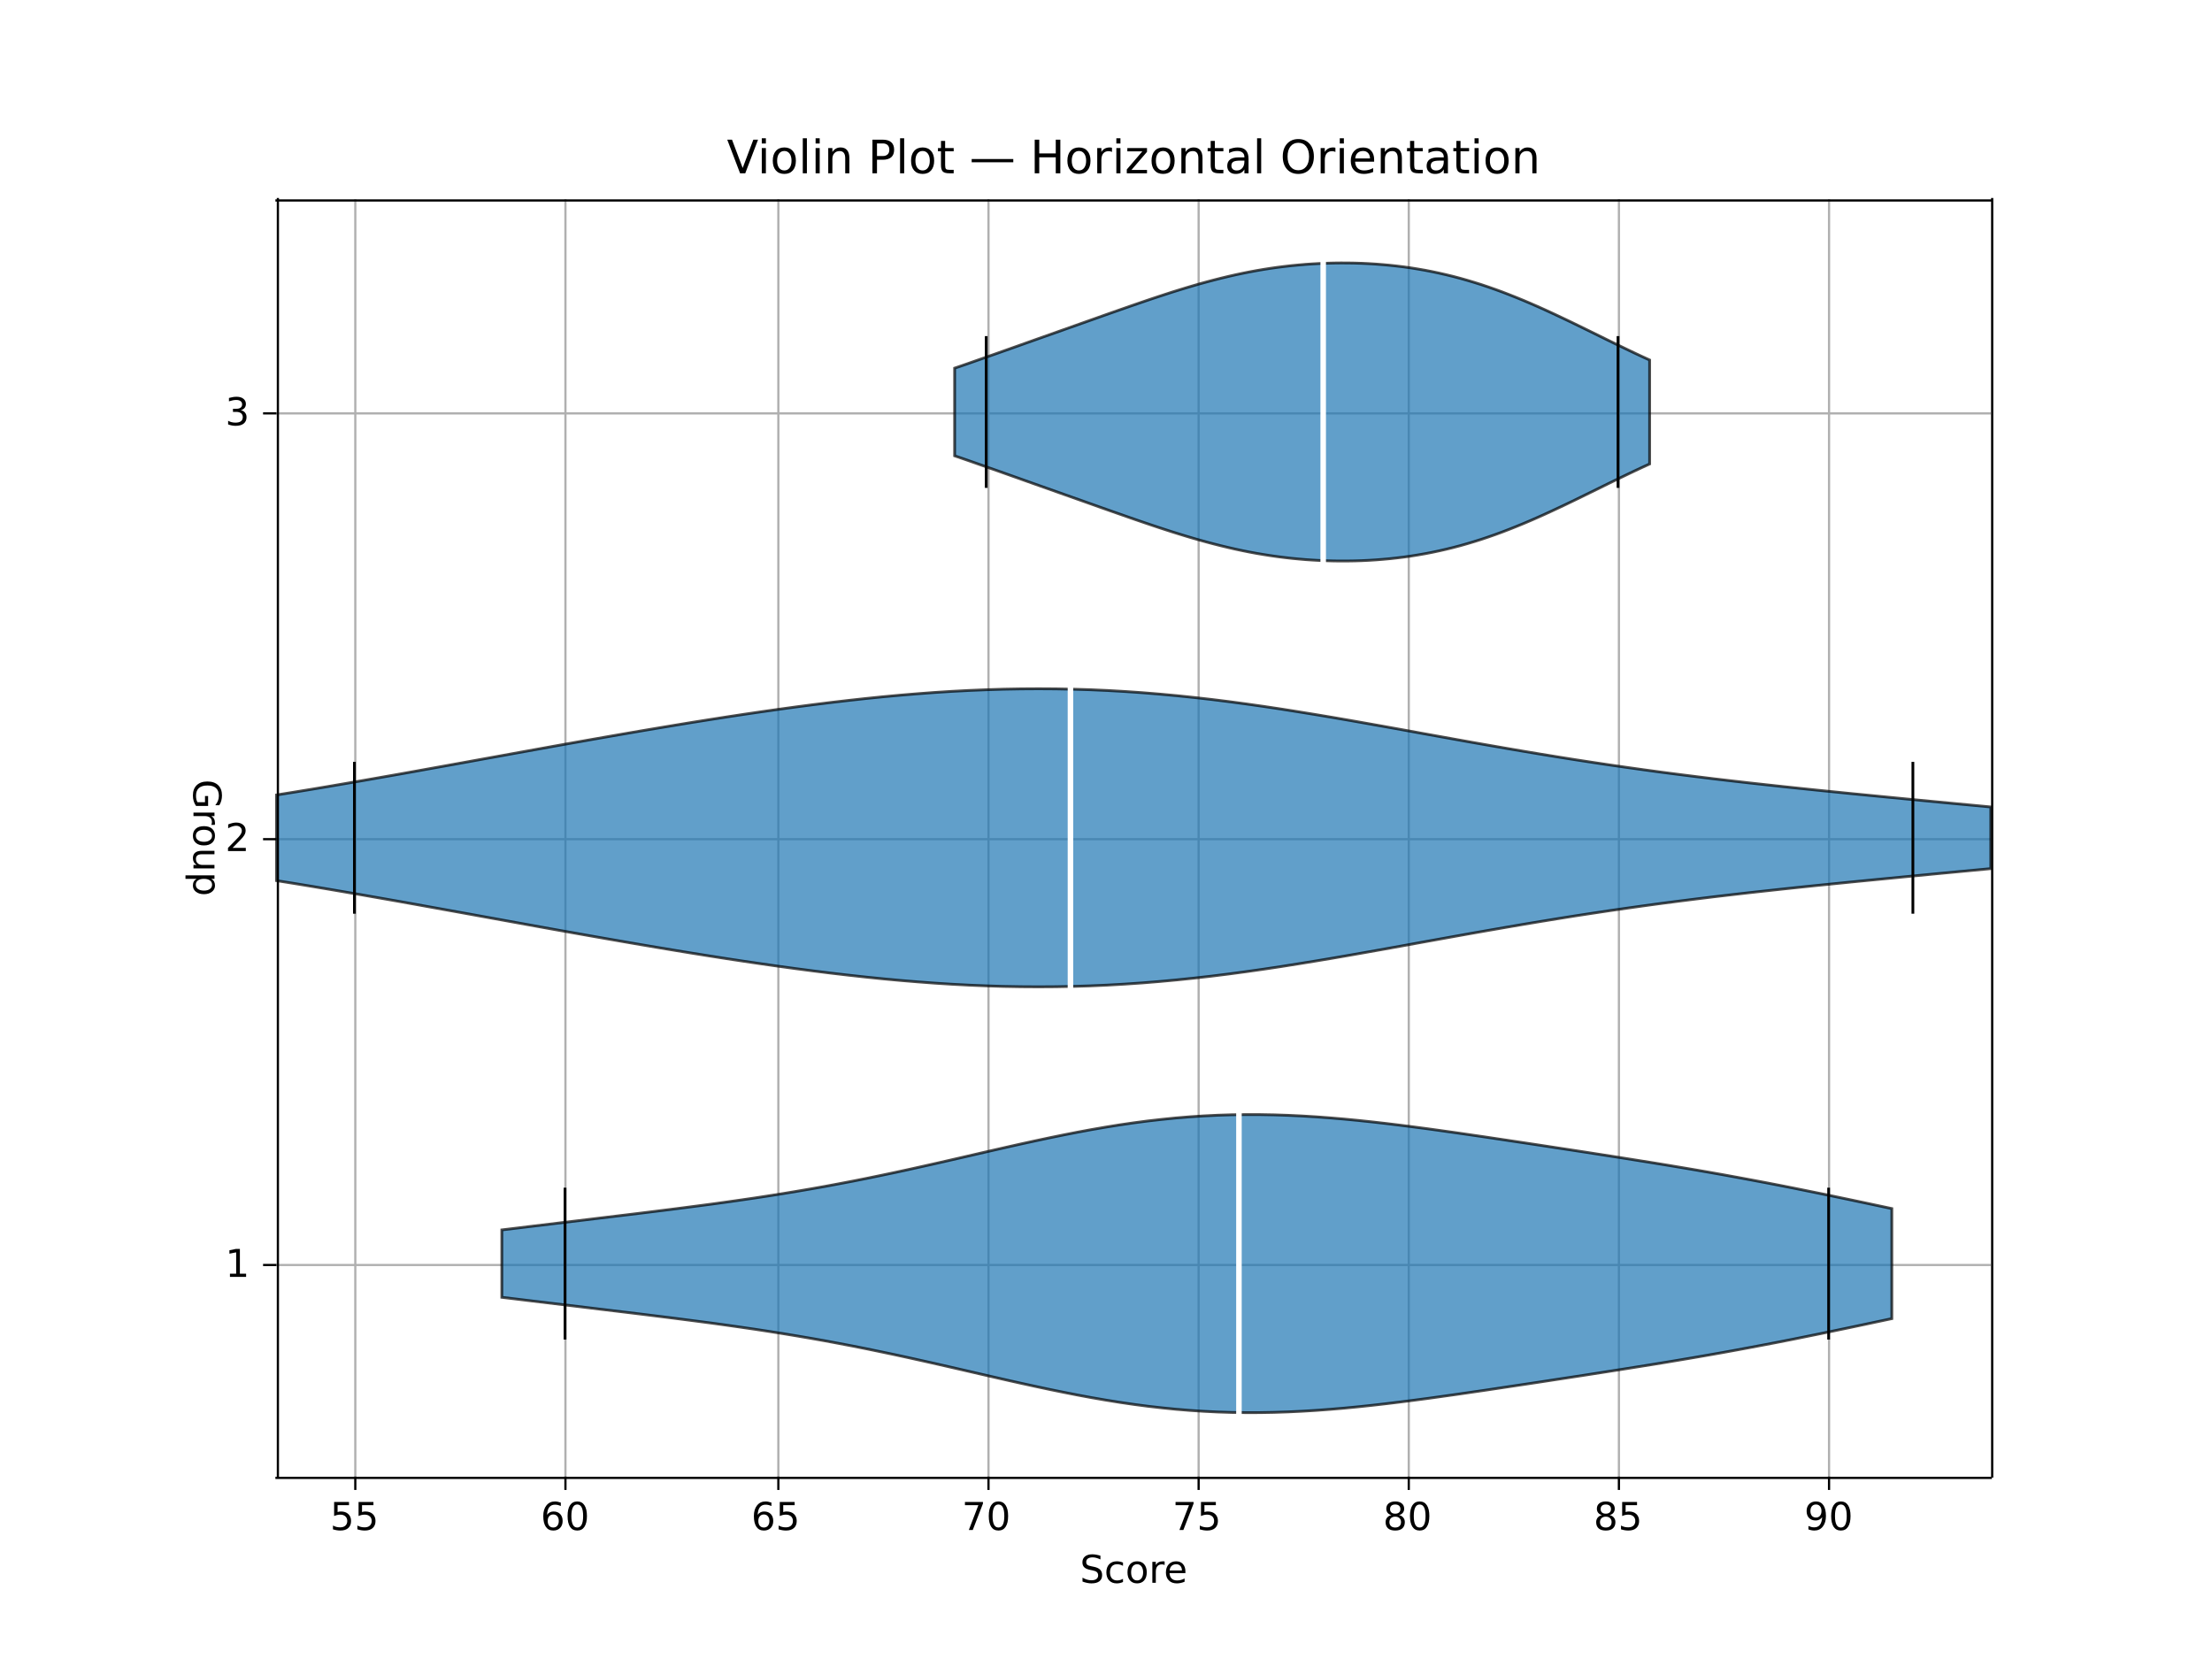
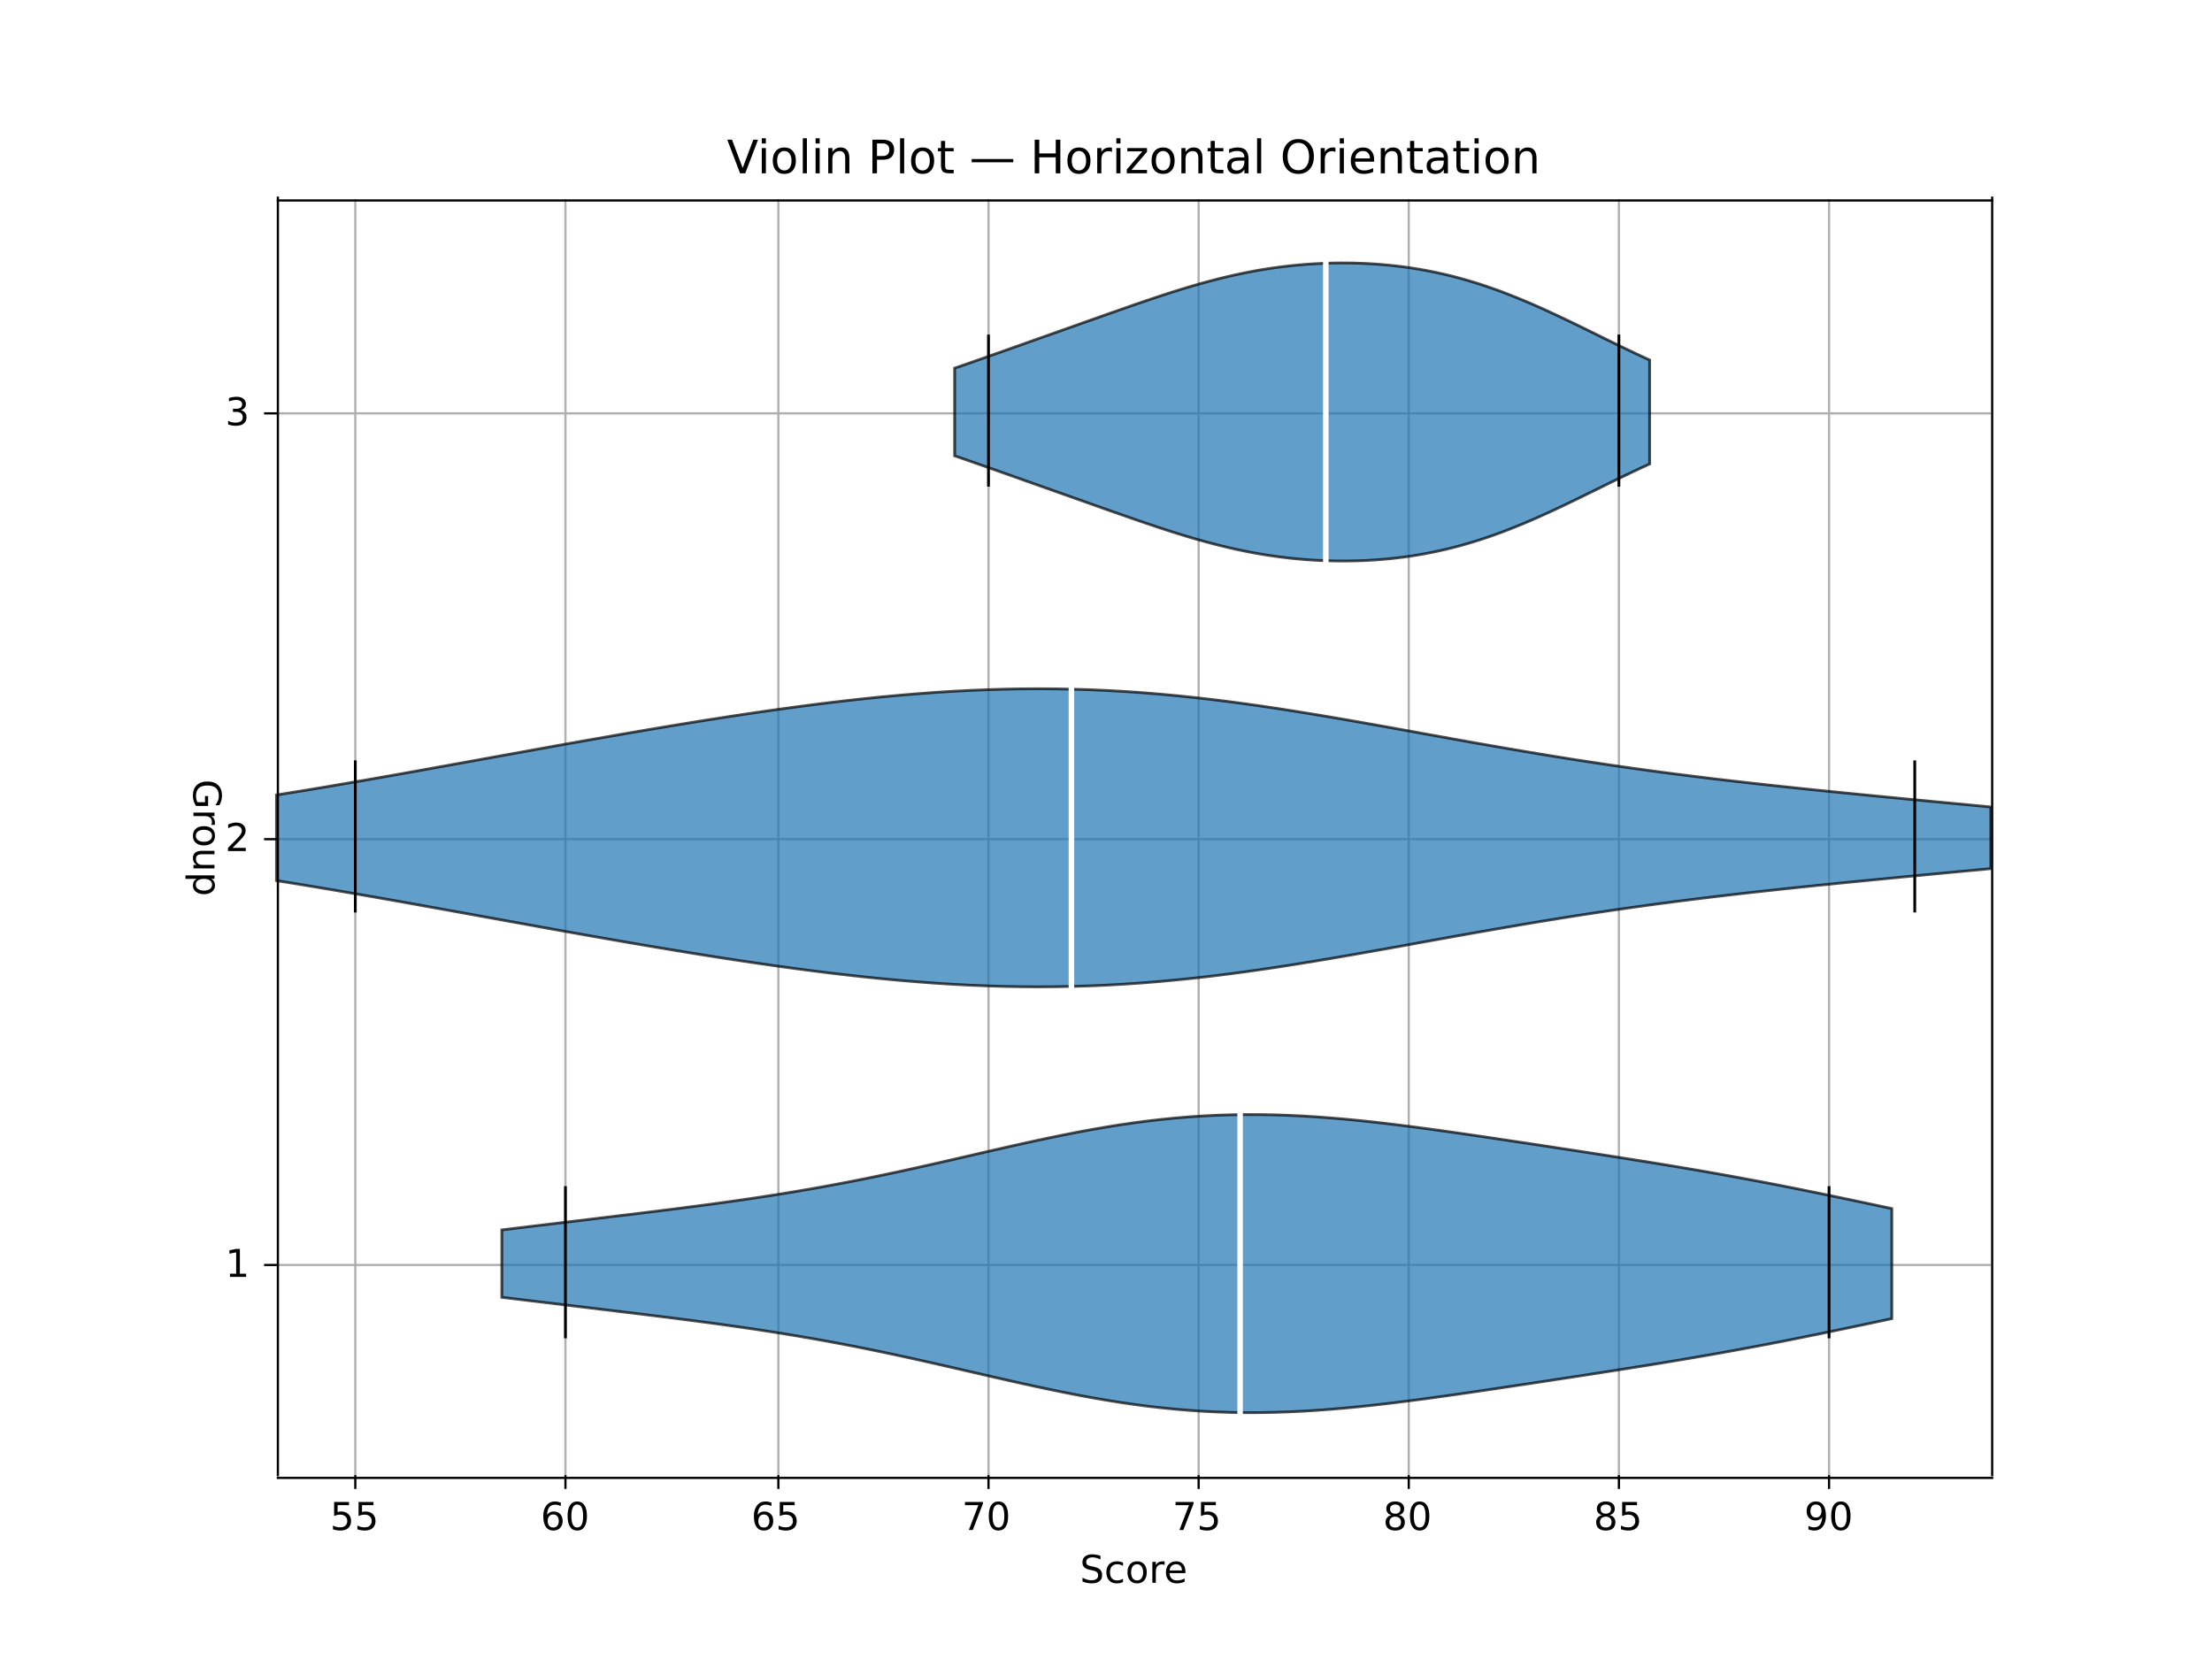
<svg xmlns="http://www.w3.org/2000/svg" width="800" height="600" viewBox="0 0 800 600">
  <defs>
    <clipPath id="clip-1">
      <rect x="100.00" y="66.00" width="620.00" height="462.00" />
    </clipPath>
    <clipPath id="clip-2">
      <rect x="100.00" y="66.00" width="620.00" height="462.00" />
    </clipPath>
    <clipPath id="clip-3">
      <rect x="100.00" y="66.00" width="620.00" height="462.00" />
    </clipPath>
    <clipPath id="clip-4">
      <rect x="100.00" y="66.00" width="620.00" height="462.00" />
    </clipPath>
    <clipPath id="clip-5">
      <rect x="100.00" y="66.00" width="620.00" height="462.00" />
    </clipPath>
    <clipPath id="clip-6">
      <rect x="100.00" y="66.00" width="620.00" height="462.00" />
    </clipPath>
    <clipPath id="clip-7">
      <rect x="100.00" y="66.00" width="620.00" height="462.00" />
    </clipPath>
    <clipPath id="clip-8">
      <rect x="100.00" y="66.00" width="620.00" height="462.00" />
    </clipPath>
    <clipPath id="clip-9">
      <rect x="100.00" y="66.00" width="620.00" height="462.00" />
    </clipPath>
    <clipPath id="clip-10">
      <rect x="100.00" y="66.00" width="620.00" height="462.00" />
    </clipPath>
    <clipPath id="clip-11">
      <rect x="100.00" y="66.00" width="620.00" height="462.00" />
    </clipPath>
  </defs>
  <g transform="translate(0,600) scale(1,-1)">
    <rect width="800" height="600" fill="white" />
    <path d="M 0.00 0.00 L 800.00 0.00 L 800.00 600.00 L 0.00 600.00 L 0.00 0.00 Z " fill="#FFFFFF" fill-opacity="1.00" stroke="#000000" stroke-opacity="1.00" stroke-width="0.00" stroke-linecap="butt" stroke-linejoin="miter" />
    <path d="M 100.00 66.00 L 720.00 66.00 L 720.00 528.00 L 100.00 528.00 L 100.00 66.00 Z " fill="#FFFFFF" fill-opacity="1.00" stroke="none" stroke-opacity="0.00" stroke-width="0.00" stroke-linecap="butt" stroke-linejoin="miter" />
-     <path d="M 128.50 66.00 L 128.50 528.00 " fill="none" fill-opacity="0.00" stroke="#B0B0B0" stroke-opacity="1.00" stroke-width="0.80" stroke-linecap="butt" stroke-linejoin="miter" clip-path="url(#clip-1)" />
-     <path d="M 204.50 66.00 L 204.50 528.00 " fill="none" fill-opacity="0.00" stroke="#B0B0B0" stroke-opacity="1.00" stroke-width="0.80" stroke-linecap="butt" stroke-linejoin="miter" clip-path="url(#clip-2)" />
-     <path d="M 281.50 66.00 L 281.50 528.00 " fill="none" fill-opacity="0.00" stroke="#B0B0B0" stroke-opacity="1.00" stroke-width="0.80" stroke-linecap="butt" stroke-linejoin="miter" clip-path="url(#clip-3)" />
-     <path d="M 357.50 66.00 L 357.50 528.00 " fill="none" fill-opacity="0.00" stroke="#B0B0B0" stroke-opacity="1.00" stroke-width="0.80" stroke-linecap="butt" stroke-linejoin="miter" clip-path="url(#clip-4)" />
-     <path d="M 433.50 66.00 L 433.50 528.00 " fill="none" fill-opacity="0.00" stroke="#B0B0B0" stroke-opacity="1.00" stroke-width="0.80" stroke-linecap="butt" stroke-linejoin="miter" clip-path="url(#clip-5)" />
-     <path d="M 509.50 66.00 L 509.50 528.00 " fill="none" fill-opacity="0.00" stroke="#B0B0B0" stroke-opacity="1.00" stroke-width="0.80" stroke-linecap="butt" stroke-linejoin="miter" clip-path="url(#clip-6)" />
-     <path d="M 585.50 66.00 L 585.50 528.00 " fill="none" fill-opacity="0.00" stroke="#B0B0B0" stroke-opacity="1.00" stroke-width="0.80" stroke-linecap="butt" stroke-linejoin="miter" clip-path="url(#clip-7)" />
-     <path d="M 661.50 66.00 L 661.50 528.00 " fill="none" fill-opacity="0.00" stroke="#B0B0B0" stroke-opacity="1.00" stroke-width="0.80" stroke-linecap="butt" stroke-linejoin="miter" clip-path="url(#clip-8)" />
-     <path d="M 100.00 142.50 L 720.00 142.50 " fill="none" fill-opacity="0.00" stroke="#B0B0B0" stroke-opacity="1.00" stroke-width="0.80" stroke-linecap="butt" stroke-linejoin="miter" clip-path="url(#clip-9)" />
-     <path d="M 100.00 296.50 L 720.00 296.50 " fill="none" fill-opacity="0.00" stroke="#B0B0B0" stroke-opacity="1.00" stroke-width="0.80" stroke-linecap="butt" stroke-linejoin="miter" clip-path="url(#clip-10)" />
-     <path d="M 100.00 450.50 L 720.00 450.50 " fill="none" fill-opacity="0.00" stroke="#B0B0B0" stroke-opacity="1.00" stroke-width="0.80" stroke-linecap="butt" stroke-linejoin="miter" clip-path="url(#clip-11)" />
+     <path d="M 128.50 66.50 L 128.50 528.50 " fill="none" fill-opacity="0.00" stroke="#B0B0B0" stroke-opacity="1.00" stroke-width="0.80" stroke-linecap="butt" stroke-linejoin="miter" clip-path="url(#clip-1)" />
+     <path d="M 204.50 66.50 L 204.50 528.50 " fill="none" fill-opacity="0.00" stroke="#B0B0B0" stroke-opacity="1.00" stroke-width="0.80" stroke-linecap="butt" stroke-linejoin="miter" clip-path="url(#clip-2)" />
+     <path d="M 281.50 66.50 L 281.50 528.50 " fill="none" fill-opacity="0.00" stroke="#B0B0B0" stroke-opacity="1.00" stroke-width="0.80" stroke-linecap="butt" stroke-linejoin="miter" clip-path="url(#clip-3)" />
+     <path d="M 357.50 66.50 L 357.50 528.50 " fill="none" fill-opacity="0.00" stroke="#B0B0B0" stroke-opacity="1.00" stroke-width="0.80" stroke-linecap="butt" stroke-linejoin="miter" clip-path="url(#clip-4)" />
+     <path d="M 433.50 66.50 L 433.50 528.50 " fill="none" fill-opacity="0.00" stroke="#B0B0B0" stroke-opacity="1.00" stroke-width="0.80" stroke-linecap="butt" stroke-linejoin="miter" clip-path="url(#clip-5)" />
+     <path d="M 509.50 66.50 L 509.50 528.50 " fill="none" fill-opacity="0.00" stroke="#B0B0B0" stroke-opacity="1.00" stroke-width="0.80" stroke-linecap="butt" stroke-linejoin="miter" clip-path="url(#clip-6)" />
+     <path d="M 585.50 66.50 L 585.50 528.50 " fill="none" fill-opacity="0.00" stroke="#B0B0B0" stroke-opacity="1.00" stroke-width="0.80" stroke-linecap="butt" stroke-linejoin="miter" clip-path="url(#clip-7)" />
+     <path d="M 661.50 66.50 L 661.50 528.50 " fill="none" fill-opacity="0.00" stroke="#B0B0B0" stroke-opacity="1.00" stroke-width="0.80" stroke-linecap="butt" stroke-linejoin="miter" clip-path="url(#clip-8)" />
+     <path d="M 100.50 142.50 L 720.50 142.50 " fill="none" fill-opacity="0.00" stroke="#B0B0B0" stroke-opacity="1.00" stroke-width="0.80" stroke-linecap="butt" stroke-linejoin="miter" clip-path="url(#clip-9)" />
+     <path d="M 100.50 296.50 L 720.50 296.50 " fill="none" fill-opacity="0.00" stroke="#B0B0B0" stroke-opacity="1.00" stroke-width="0.80" stroke-linecap="butt" stroke-linejoin="miter" clip-path="url(#clip-10)" />
+     <path d="M 100.50 450.50 L 720.50 450.50 " fill="none" fill-opacity="0.00" stroke="#B0B0B0" stroke-opacity="1.00" stroke-width="0.80" stroke-linecap="butt" stroke-linejoin="miter" clip-path="url(#clip-11)" />
    <path d="M 345.26 466.85 L 347.80 467.72 L 350.34 468.60 L 352.87 469.49 L 355.41 470.38 L 357.95 471.28 L 360.49 472.17 L 363.03 473.07 L 365.57 473.97 L 368.11 474.87 L 370.65 475.78 L 373.19 476.68 L 375.72 477.58 L 378.26 478.48 L 380.80 479.38 L 383.34 480.28 L 385.88 481.18 L 388.42 482.08 L 390.96 482.98 L 393.50 483.88 L 396.04 484.78 L 398.57 485.68 L 401.11 486.58 L 403.65 487.47 L 406.19 488.36 L 408.73 489.25 L 411.27 490.13 L 413.81 491.00 L 416.35 491.86 L 418.89 492.71 L 421.43 493.54 L 423.96 494.36 L 426.50 495.15 L 429.04 495.93 L 431.58 496.68 L 434.12 497.41 L 436.66 498.11 L 439.20 498.78 L 441.74 499.42 L 444.28 500.03 L 446.81 500.61 L 449.35 501.15 L 451.89 501.66 L 454.43 502.13 L 456.97 502.56 L 459.51 502.96 L 462.05 503.32 L 464.59 503.64 L 467.13 503.93 L 469.66 504.17 L 472.20 504.39 L 474.74 504.56 L 477.28 504.70 L 479.82 504.80 L 482.36 504.87 L 484.90 504.90 L 487.44 504.89 L 489.98 504.85 L 492.51 504.77 L 495.05 504.65 L 497.59 504.49 L 500.13 504.29 L 502.67 504.06 L 505.21 503.78 L 507.75 503.47 L 510.29 503.11 L 512.83 502.70 L 515.36 502.26 L 517.90 501.77 L 520.44 501.23 L 522.98 500.65 L 525.52 500.03 L 528.06 499.36 L 530.60 498.64 L 533.14 497.88 L 535.68 497.08 L 538.21 496.23 L 540.75 495.34 L 543.29 494.41 L 545.83 493.43 L 548.37 492.42 L 550.91 491.38 L 553.45 490.30 L 555.99 489.19 L 558.53 488.05 L 561.06 486.89 L 563.60 485.70 L 566.14 484.50 L 568.68 483.28 L 571.22 482.04 L 573.76 480.80 L 576.30 479.55 L 578.84 478.30 L 581.38 477.05 L 583.91 475.81 L 586.45 474.58 L 588.99 473.36 L 591.53 472.15 L 594.07 470.96 L 596.61 469.80 L 596.61 432.20 L 594.07 431.04 L 591.53 429.85 L 588.99 428.64 L 586.45 427.42 L 583.91 426.19 L 581.38 424.95 L 578.84 423.70 L 576.30 422.45 L 573.76 421.20 L 571.22 419.96 L 568.68 418.72 L 566.14 417.50 L 563.60 416.30 L 561.06 415.11 L 558.53 413.95 L 555.99 412.81 L 553.45 411.70 L 550.91 410.62 L 548.37 409.58 L 545.83 408.57 L 543.29 407.59 L 540.75 406.66 L 538.21 405.77 L 535.68 404.92 L 533.14 404.12 L 530.60 403.36 L 528.06 402.64 L 525.52 401.97 L 522.98 401.35 L 520.44 400.77 L 517.90 400.23 L 515.36 399.74 L 512.83 399.30 L 510.29 398.89 L 507.75 398.53 L 505.21 398.22 L 502.67 397.94 L 500.13 397.71 L 497.59 397.51 L 495.05 397.35 L 492.51 397.23 L 489.98 397.15 L 487.44 397.11 L 484.90 397.10 L 482.36 397.13 L 479.82 397.20 L 477.28 397.30 L 474.74 397.44 L 472.20 397.61 L 469.66 397.83 L 467.13 398.07 L 464.59 398.36 L 462.05 398.68 L 459.51 399.04 L 456.97 399.44 L 454.43 399.87 L 451.89 400.34 L 449.35 400.85 L 446.81 401.39 L 444.28 401.97 L 441.74 402.58 L 439.20 403.22 L 436.66 403.89 L 434.12 404.59 L 431.58 405.32 L 429.04 406.07 L 426.50 406.85 L 423.96 407.64 L 421.43 408.46 L 418.89 409.29 L 416.35 410.14 L 413.81 411.00 L 411.27 411.87 L 408.73 412.75 L 406.19 413.64 L 403.65 414.53 L 401.11 415.42 L 398.57 416.32 L 396.04 417.22 L 393.50 418.12 L 390.96 419.02 L 388.42 419.92 L 385.88 420.82 L 383.34 421.72 L 380.80 422.62 L 378.26 423.52 L 375.72 424.42 L 373.19 425.32 L 370.65 426.22 L 368.11 427.13 L 365.57 428.03 L 363.03 428.93 L 360.49 429.83 L 357.95 430.72 L 355.41 431.62 L 352.87 432.51 L 350.34 433.40 L 347.80 434.28 L 345.26 435.15 Z " fill="#1F77B4" fill-opacity="0.70" stroke="#000000" stroke-opacity="0.70" stroke-width="1.00" stroke-linecap="butt" stroke-linejoin="miter" />
    <path d="M 100.00 312.49 L 106.26 313.49 L 112.53 314.52 L 118.79 315.57 L 125.05 316.64 L 131.31 317.72 L 137.58 318.82 L 143.84 319.92 L 150.10 321.04 L 156.36 322.17 L 162.63 323.30 L 168.89 324.43 L 175.15 325.57 L 181.41 326.70 L 187.68 327.84 L 193.94 328.97 L 200.20 330.10 L 206.46 331.22 L 212.73 332.33 L 218.99 333.43 L 225.25 334.52 L 231.52 335.60 L 237.78 336.66 L 244.04 337.70 L 250.30 338.73 L 256.57 339.73 L 262.83 340.71 L 269.09 341.66 L 275.35 342.58 L 281.62 343.47 L 287.88 344.33 L 294.14 345.15 L 300.40 345.93 L 306.67 346.66 L 312.93 347.35 L 319.19 347.99 L 325.45 348.57 L 331.72 349.09 L 337.98 349.56 L 344.24 349.96 L 350.51 350.29 L 356.77 350.55 L 363.03 350.75 L 369.29 350.86 L 375.56 350.90 L 381.82 350.86 L 388.08 350.74 L 394.34 350.55 L 400.61 350.27 L 406.87 349.91 L 413.13 349.48 L 419.39 348.97 L 425.66 348.39 L 431.92 347.74 L 438.18 347.03 L 444.44 346.25 L 450.71 345.41 L 456.97 344.52 L 463.23 343.58 L 469.49 342.59 L 475.76 341.57 L 482.02 340.52 L 488.28 339.44 L 494.55 338.33 L 500.81 337.22 L 507.07 336.09 L 513.33 334.95 L 519.60 333.82 L 525.86 332.69 L 532.12 331.57 L 538.38 330.47 L 544.65 329.38 L 550.91 328.31 L 557.17 327.26 L 563.43 326.24 L 569.70 325.24 L 575.96 324.28 L 582.22 323.34 L 588.48 322.44 L 594.75 321.56 L 601.01 320.71 L 607.27 319.90 L 613.54 319.11 L 619.80 318.34 L 626.06 317.61 L 632.32 316.89 L 638.59 316.20 L 644.85 315.52 L 651.11 314.86 L 657.37 314.21 L 663.64 313.58 L 669.90 312.95 L 676.16 312.34 L 682.42 311.73 L 688.69 311.12 L 694.95 310.52 L 701.21 309.92 L 707.47 309.33 L 713.74 308.74 L 720.00 308.15 L 720.00 285.85 L 713.74 285.26 L 707.47 284.67 L 701.21 284.08 L 694.95 283.48 L 688.69 282.88 L 682.42 282.27 L 676.16 281.66 L 669.90 281.05 L 663.64 280.42 L 657.37 279.79 L 651.11 279.14 L 644.85 278.48 L 638.59 277.80 L 632.32 277.11 L 626.06 276.39 L 619.80 275.66 L 613.54 274.89 L 607.27 274.10 L 601.01 273.29 L 594.75 272.44 L 588.48 271.56 L 582.22 270.66 L 575.96 269.72 L 569.70 268.76 L 563.43 267.76 L 557.17 266.74 L 550.91 265.69 L 544.65 264.62 L 538.38 263.53 L 532.12 262.43 L 525.86 261.31 L 519.60 260.18 L 513.33 259.05 L 507.07 257.91 L 500.81 256.78 L 494.55 255.67 L 488.28 254.56 L 482.02 253.48 L 475.76 252.43 L 469.49 251.41 L 463.23 250.42 L 456.97 249.48 L 450.71 248.59 L 444.44 247.75 L 438.18 246.97 L 431.92 246.26 L 425.66 245.61 L 419.39 245.03 L 413.13 244.52 L 406.87 244.09 L 400.61 243.73 L 394.34 243.45 L 388.08 243.26 L 381.82 243.14 L 375.56 243.10 L 369.29 243.14 L 363.03 243.25 L 356.77 243.45 L 350.51 243.71 L 344.24 244.04 L 337.98 244.44 L 331.72 244.91 L 325.45 245.43 L 319.19 246.01 L 312.93 246.65 L 306.67 247.34 L 300.40 248.07 L 294.14 248.85 L 287.88 249.67 L 281.62 250.53 L 275.35 251.42 L 269.09 252.34 L 262.83 253.29 L 256.57 254.27 L 250.30 255.27 L 244.04 256.30 L 237.78 257.34 L 231.52 258.40 L 225.25 259.48 L 218.99 260.57 L 212.73 261.67 L 206.46 262.78 L 200.20 263.90 L 193.94 265.03 L 187.68 266.16 L 181.41 267.30 L 175.15 268.43 L 168.89 269.57 L 162.63 270.70 L 156.36 271.83 L 150.10 272.96 L 143.84 274.08 L 137.58 275.18 L 131.31 276.28 L 125.05 277.36 L 118.79 278.43 L 112.53 279.48 L 106.26 280.51 L 100.00 281.51 Z " fill="#1F77B4" fill-opacity="0.70" stroke="#000000" stroke-opacity="0.70" stroke-width="1.00" stroke-linecap="butt" stroke-linejoin="miter" />
    <path d="M 181.50 155.19 L 186.58 155.80 L 191.65 156.42 L 196.73 157.03 L 201.81 157.64 L 206.89 158.25 L 211.97 158.86 L 217.04 159.48 L 222.12 160.09 L 227.20 160.70 L 232.28 161.32 L 237.35 161.95 L 242.43 162.58 L 247.51 163.23 L 252.59 163.89 L 257.67 164.56 L 262.74 165.26 L 267.82 165.98 L 272.90 166.72 L 277.98 167.50 L 283.05 168.30 L 288.13 169.14 L 293.21 170.01 L 298.29 170.91 L 303.37 171.86 L 308.44 172.83 L 313.52 173.84 L 318.60 174.89 L 323.68 175.96 L 328.76 177.06 L 333.83 178.19 L 338.91 179.33 L 343.99 180.49 L 349.07 181.66 L 354.14 182.83 L 359.22 184.00 L 364.30 185.16 L 369.38 186.30 L 374.46 187.41 L 379.53 188.49 L 384.61 189.53 L 389.69 190.53 L 394.77 191.47 L 399.84 192.35 L 404.92 193.17 L 410.00 193.91 L 415.08 194.58 L 420.16 195.16 L 425.23 195.67 L 430.31 196.09 L 435.39 196.42 L 440.47 196.67 L 445.54 196.83 L 450.62 196.90 L 455.70 196.89 L 460.78 196.80 L 465.86 196.63 L 470.93 196.39 L 476.01 196.08 L 481.09 195.70 L 486.17 195.27 L 491.24 194.78 L 496.32 194.24 L 501.40 193.66 L 506.48 193.04 L 511.56 192.39 L 516.63 191.72 L 521.71 191.01 L 526.79 190.30 L 531.87 189.56 L 536.95 188.82 L 542.02 188.06 L 547.10 187.30 L 552.18 186.54 L 557.26 185.77 L 562.33 184.99 L 567.41 184.22 L 572.49 183.44 L 577.57 182.65 L 582.65 181.86 L 587.72 181.06 L 592.80 180.25 L 597.88 179.44 L 602.96 178.61 L 608.03 177.76 L 613.11 176.90 L 618.19 176.02 L 623.27 175.12 L 628.35 174.19 L 633.42 173.25 L 638.50 172.29 L 643.58 171.31 L 648.66 170.31 L 653.73 169.28 L 658.81 168.25 L 663.89 167.19 L 668.97 166.13 L 674.05 165.06 L 679.12 163.98 L 684.20 162.90 L 684.20 123.10 L 679.12 122.02 L 674.05 120.94 L 668.97 119.87 L 663.89 118.81 L 658.81 117.75 L 653.73 116.72 L 648.66 115.69 L 643.58 114.69 L 638.50 113.71 L 633.42 112.75 L 628.35 111.81 L 623.27 110.88 L 618.19 109.98 L 613.11 109.10 L 608.03 108.24 L 602.96 107.39 L 597.88 106.56 L 592.80 105.75 L 587.72 104.94 L 582.65 104.14 L 577.57 103.35 L 572.49 102.56 L 567.41 101.78 L 562.33 101.01 L 557.26 100.23 L 552.18 99.46 L 547.10 98.70 L 542.02 97.94 L 536.95 97.18 L 531.87 96.44 L 526.79 95.70 L 521.71 94.99 L 516.63 94.28 L 511.56 93.61 L 506.48 92.96 L 501.40 92.34 L 496.32 91.76 L 491.24 91.22 L 486.17 90.73 L 481.09 90.30 L 476.01 89.92 L 470.93 89.61 L 465.86 89.37 L 460.78 89.20 L 455.70 89.11 L 450.62 89.10 L 445.54 89.17 L 440.47 89.33 L 435.39 89.58 L 430.31 89.91 L 425.23 90.33 L 420.16 90.84 L 415.08 91.42 L 410.00 92.09 L 404.92 92.83 L 399.84 93.65 L 394.77 94.53 L 389.69 95.47 L 384.61 96.47 L 379.53 97.51 L 374.46 98.59 L 369.38 99.70 L 364.30 100.84 L 359.22 102.00 L 354.14 103.17 L 349.07 104.34 L 343.99 105.51 L 338.91 106.67 L 333.83 107.81 L 328.76 108.94 L 323.68 110.04 L 318.60 111.11 L 313.52 112.16 L 308.44 113.17 L 303.37 114.14 L 298.29 115.09 L 293.21 115.99 L 288.13 116.86 L 283.05 117.70 L 277.98 118.50 L 272.90 119.28 L 267.82 120.02 L 262.74 120.74 L 257.67 121.44 L 252.59 122.11 L 247.51 122.77 L 242.43 123.42 L 237.35 124.05 L 232.28 124.68 L 227.20 125.30 L 222.12 125.91 L 217.04 126.52 L 211.97 127.14 L 206.89 127.75 L 201.81 128.36 L 196.73 128.97 L 191.65 129.58 L 186.58 130.20 L 181.50 130.81 Z " fill="#1F77B4" fill-opacity="0.70" stroke="#000000" stroke-opacity="0.70" stroke-width="1.00" stroke-linecap="butt" stroke-linejoin="miter" />
-     <path d="M 585.18 424.05 L 585.18 477.95 " fill="none" fill-opacity="0.00" stroke="#000000" stroke-opacity="1.00" stroke-width="1.00" stroke-linecap="square" stroke-linejoin="round" />
-     <path d="M 356.68 424.05 L 356.68 477.95 " fill="none" fill-opacity="0.00" stroke="#000000" stroke-opacity="1.00" stroke-width="1.00" stroke-linecap="square" stroke-linejoin="round" />
-     <path d="M 478.55 397.10 L 478.55 504.90 " fill="none" fill-opacity="0.00" stroke="#FFFFFF" stroke-opacity="1.00" stroke-width="2.00" stroke-linecap="square" stroke-linejoin="round" />
-     <path d="M 691.82 270.05 L 691.82 323.95 " fill="none" fill-opacity="0.00" stroke="#000000" stroke-opacity="1.00" stroke-width="1.00" stroke-linecap="square" stroke-linejoin="round" />
-     <path d="M 128.18 270.05 L 128.18 323.95 " fill="none" fill-opacity="0.00" stroke="#000000" stroke-opacity="1.00" stroke-width="1.00" stroke-linecap="square" stroke-linejoin="round" />
-     <path d="M 387.15 243.10 L 387.15 350.90 " fill="none" fill-opacity="0.00" stroke="#FFFFFF" stroke-opacity="1.00" stroke-width="2.00" stroke-linecap="square" stroke-linejoin="round" />
-     <path d="M 661.35 116.05 L 661.35 169.95 " fill="none" fill-opacity="0.00" stroke="#000000" stroke-opacity="1.00" stroke-width="1.00" stroke-linecap="square" stroke-linejoin="round" />
-     <path d="M 204.35 116.05 L 204.35 169.95 " fill="none" fill-opacity="0.00" stroke="#000000" stroke-opacity="1.00" stroke-width="1.00" stroke-linecap="square" stroke-linejoin="round" />
-     <path d="M 448.08 89.10 L 448.08 196.90 " fill="none" fill-opacity="0.00" stroke="#FFFFFF" stroke-opacity="1.00" stroke-width="2.00" stroke-linecap="square" stroke-linejoin="round" />
+     <path d="M 585.50 424.50 L 585.50 478.50 " fill="none" fill-opacity="0.00" stroke="#000000" stroke-opacity="1.00" stroke-width="1.00" stroke-linecap="square" stroke-linejoin="round" />
+     <path d="M 357.50 424.50 L 357.50 478.50 " fill="none" fill-opacity="0.00" stroke="#000000" stroke-opacity="1.00" stroke-width="1.00" stroke-linecap="square" stroke-linejoin="round" />
+     <path d="M 479.50 397.50 L 479.50 505.50 " fill="none" fill-opacity="0.00" stroke="#FFFFFF" stroke-opacity="1.00" stroke-width="2.00" stroke-linecap="square" stroke-linejoin="round" />
+     <path d="M 692.50 270.50 L 692.50 324.50 " fill="none" fill-opacity="0.00" stroke="#000000" stroke-opacity="1.00" stroke-width="1.00" stroke-linecap="square" stroke-linejoin="round" />
+     <path d="M 128.50 270.50 L 128.50 324.50 " fill="none" fill-opacity="0.00" stroke="#000000" stroke-opacity="1.00" stroke-width="1.00" stroke-linecap="square" stroke-linejoin="round" />
+     <path d="M 387.50 243.50 L 387.50 351.50 " fill="none" fill-opacity="0.00" stroke="#FFFFFF" stroke-opacity="1.00" stroke-width="2.00" stroke-linecap="square" stroke-linejoin="round" />
+     <path d="M 661.50 116.50 L 661.50 170.50 " fill="none" fill-opacity="0.00" stroke="#000000" stroke-opacity="1.00" stroke-width="1.00" stroke-linecap="square" stroke-linejoin="round" />
+     <path d="M 204.50 116.50 L 204.50 170.50 " fill="none" fill-opacity="0.00" stroke="#000000" stroke-opacity="1.00" stroke-width="1.00" stroke-linecap="square" stroke-linejoin="round" />
+     <path d="M 448.50 89.50 L 448.50 197.50 " fill="none" fill-opacity="0.00" stroke="#FFFFFF" stroke-opacity="1.00" stroke-width="2.00" stroke-linecap="square" stroke-linejoin="round" />
    <text font-family="DejaVu Sans" font-size="16.67" fill="#000000" fill-opacity="1.00" text-anchor="middle" transform="translate(410.00,537.33) scale(1,-1)">Violin Plot — Horizontal Orientation</text>
-     <path d="M 128.50 66.00 L 128.50 61.14 " fill="none" fill-opacity="0.00" stroke="#000000" stroke-opacity="1.00" stroke-width="0.80" stroke-linecap="butt" stroke-linejoin="miter" />
+     <path d="M 128.50 66.50 L 128.50 61.50 " fill="none" fill-opacity="0.00" stroke="#000000" stroke-opacity="1.00" stroke-width="0.80" stroke-linecap="butt" stroke-linejoin="miter" />
    <text font-family="DejaVu Sans" font-size="13.89" fill="#000000" fill-opacity="1.00" text-anchor="middle" dominant-baseline="text-before-edge" transform="translate(128.18,56.28) scale(1,-1)">55</text>
-     <path d="M 204.50 66.00 L 204.50 61.14 " fill="none" fill-opacity="0.00" stroke="#000000" stroke-opacity="1.00" stroke-width="0.80" stroke-linecap="butt" stroke-linejoin="miter" />
+     <path d="M 204.50 66.50 L 204.50 61.50 " fill="none" fill-opacity="0.00" stroke="#000000" stroke-opacity="1.00" stroke-width="0.80" stroke-linecap="butt" stroke-linejoin="miter" />
    <text font-family="DejaVu Sans" font-size="13.89" fill="#000000" fill-opacity="1.00" text-anchor="middle" dominant-baseline="text-before-edge" transform="translate(204.35,56.28) scale(1,-1)">60</text>
-     <path d="M 281.50 66.00 L 281.50 61.14 " fill="none" fill-opacity="0.00" stroke="#000000" stroke-opacity="1.00" stroke-width="0.80" stroke-linecap="butt" stroke-linejoin="miter" />
+     <path d="M 281.50 66.50 L 281.50 61.50 " fill="none" fill-opacity="0.00" stroke="#000000" stroke-opacity="1.00" stroke-width="0.80" stroke-linecap="butt" stroke-linejoin="miter" />
    <text font-family="DejaVu Sans" font-size="13.89" fill="#000000" fill-opacity="1.00" text-anchor="middle" dominant-baseline="text-before-edge" transform="translate(280.52,56.28) scale(1,-1)">65</text>
-     <path d="M 357.50 66.00 L 357.50 61.14 " fill="none" fill-opacity="0.00" stroke="#000000" stroke-opacity="1.00" stroke-width="0.80" stroke-linecap="butt" stroke-linejoin="miter" />
+     <path d="M 357.50 66.50 L 357.50 61.50 " fill="none" fill-opacity="0.00" stroke="#000000" stroke-opacity="1.00" stroke-width="0.80" stroke-linecap="butt" stroke-linejoin="miter" />
    <text font-family="DejaVu Sans" font-size="13.89" fill="#000000" fill-opacity="1.00" text-anchor="middle" dominant-baseline="text-before-edge" transform="translate(356.68,56.28) scale(1,-1)">70</text>
-     <path d="M 433.50 66.00 L 433.50 61.14 " fill="none" fill-opacity="0.00" stroke="#000000" stroke-opacity="1.00" stroke-width="0.80" stroke-linecap="butt" stroke-linejoin="miter" />
+     <path d="M 433.50 66.50 L 433.50 61.50 " fill="none" fill-opacity="0.00" stroke="#000000" stroke-opacity="1.00" stroke-width="0.80" stroke-linecap="butt" stroke-linejoin="miter" />
    <text font-family="DejaVu Sans" font-size="13.89" fill="#000000" fill-opacity="1.00" text-anchor="middle" dominant-baseline="text-before-edge" transform="translate(432.85,56.28) scale(1,-1)">75</text>
-     <path d="M 509.50 66.00 L 509.50 61.14 " fill="none" fill-opacity="0.00" stroke="#000000" stroke-opacity="1.00" stroke-width="0.80" stroke-linecap="butt" stroke-linejoin="miter" />
+     <path d="M 509.50 66.50 L 509.50 61.50 " fill="none" fill-opacity="0.00" stroke="#000000" stroke-opacity="1.00" stroke-width="0.80" stroke-linecap="butt" stroke-linejoin="miter" />
    <text font-family="DejaVu Sans" font-size="13.89" fill="#000000" fill-opacity="1.00" text-anchor="middle" dominant-baseline="text-before-edge" transform="translate(509.02,56.28) scale(1,-1)">80</text>
-     <path d="M 585.50 66.00 L 585.50 61.14 " fill="none" fill-opacity="0.00" stroke="#000000" stroke-opacity="1.00" stroke-width="0.80" stroke-linecap="butt" stroke-linejoin="miter" />
+     <path d="M 585.50 66.50 L 585.50 61.50 " fill="none" fill-opacity="0.00" stroke="#000000" stroke-opacity="1.00" stroke-width="0.80" stroke-linecap="butt" stroke-linejoin="miter" />
    <text font-family="DejaVu Sans" font-size="13.89" fill="#000000" fill-opacity="1.00" text-anchor="middle" dominant-baseline="text-before-edge" transform="translate(585.18,56.28) scale(1,-1)">85</text>
-     <path d="M 661.50 66.00 L 661.50 61.14 " fill="none" fill-opacity="0.00" stroke="#000000" stroke-opacity="1.00" stroke-width="0.80" stroke-linecap="butt" stroke-linejoin="miter" />
+     <path d="M 661.50 66.50 L 661.50 61.50 " fill="none" fill-opacity="0.00" stroke="#000000" stroke-opacity="1.00" stroke-width="0.80" stroke-linecap="butt" stroke-linejoin="miter" />
    <text font-family="DejaVu Sans" font-size="13.89" fill="#000000" fill-opacity="1.00" text-anchor="middle" dominant-baseline="text-before-edge" transform="translate(661.35,56.28) scale(1,-1)">90</text>
    <text font-family="DejaVu Sans" font-size="13.89" fill="#000000" fill-opacity="1.00" text-anchor="middle" dominant-baseline="text-before-edge" transform="translate(410.00,37.17) scale(1,-1)">Score</text>
-     <path d="M 100.00 142.50 L 95.14 142.50 " fill="none" fill-opacity="0.00" stroke="#000000" stroke-opacity="1.00" stroke-width="0.80" stroke-linecap="butt" stroke-linejoin="miter" />
+     <path d="M 100.50 142.50 L 95.50 142.50 " fill="none" fill-opacity="0.00" stroke="#000000" stroke-opacity="1.00" stroke-width="0.80" stroke-linecap="butt" stroke-linejoin="miter" />
    <text font-family="DejaVu Sans" font-size="13.89" fill="#000000" fill-opacity="1.00" text-anchor="end" dominant-baseline="central" transform="translate(90.28,143.00) scale(1,-1)">1</text>
-     <path d="M 100.00 296.50 L 95.14 296.50 " fill="none" fill-opacity="0.00" stroke="#000000" stroke-opacity="1.00" stroke-width="0.80" stroke-linecap="butt" stroke-linejoin="miter" />
+     <path d="M 100.50 296.50 L 95.50 296.50 " fill="none" fill-opacity="0.00" stroke="#000000" stroke-opacity="1.00" stroke-width="0.80" stroke-linecap="butt" stroke-linejoin="miter" />
    <text font-family="DejaVu Sans" font-size="13.89" fill="#000000" fill-opacity="1.00" text-anchor="end" dominant-baseline="central" transform="translate(90.28,297.00) scale(1,-1)">2</text>
-     <path d="M 100.00 450.50 L 95.14 450.50 " fill="none" fill-opacity="0.00" stroke="#000000" stroke-opacity="1.00" stroke-width="0.80" stroke-linecap="butt" stroke-linejoin="miter" />
+     <path d="M 100.50 450.50 L 95.50 450.50 " fill="none" fill-opacity="0.00" stroke="#000000" stroke-opacity="1.00" stroke-width="0.80" stroke-linecap="butt" stroke-linejoin="miter" />
    <text font-family="DejaVu Sans" font-size="13.89" fill="#000000" fill-opacity="1.00" text-anchor="end" dominant-baseline="central" transform="translate(90.28,451.00) scale(1,-1)">3</text>
    <text font-family="DejaVu Sans" font-size="13.89" fill="#000000" fill-opacity="1.00" text-anchor="middle" transform="translate(69.97,297.00) rotate(-90.00) scale(1,-1)">Group</text>
-     <path d="M 100.50 66.00 L 100.50 528.00 " fill="none" fill-opacity="0.00" stroke="#000000" stroke-opacity="1.00" stroke-width="0.80" stroke-linecap="square" stroke-linejoin="miter" />
-     <path d="M 720.50 66.00 L 720.50 528.00 " fill="none" fill-opacity="0.00" stroke="#000000" stroke-opacity="1.00" stroke-width="0.80" stroke-linecap="square" stroke-linejoin="miter" />
-     <path d="M 100.00 65.50 L 720.00 65.50 " fill="none" fill-opacity="0.00" stroke="#000000" stroke-opacity="1.00" stroke-width="0.80" stroke-linecap="square" stroke-linejoin="miter" />
-     <path d="M 100.00 527.50 L 720.00 527.50 " fill="none" fill-opacity="0.00" stroke="#000000" stroke-opacity="1.00" stroke-width="0.80" stroke-linecap="square" stroke-linejoin="miter" />
+     <path d="M 100.50 66.50 L 100.50 528.50 " fill="none" fill-opacity="0.00" stroke="#000000" stroke-opacity="1.00" stroke-width="0.80" stroke-linecap="square" stroke-linejoin="miter" />
+     <path d="M 720.50 66.50 L 720.50 528.50 " fill="none" fill-opacity="0.00" stroke="#000000" stroke-opacity="1.00" stroke-width="0.80" stroke-linecap="square" stroke-linejoin="miter" />
+     <path d="M 100.50 65.50 L 720.50 65.50 " fill="none" fill-opacity="0.00" stroke="#000000" stroke-opacity="1.00" stroke-width="0.80" stroke-linecap="square" stroke-linejoin="miter" />
+     <path d="M 100.50 527.50 L 720.50 527.50 " fill="none" fill-opacity="0.00" stroke="#000000" stroke-opacity="1.00" stroke-width="0.80" stroke-linecap="square" stroke-linejoin="miter" />
  </g>
</svg>
